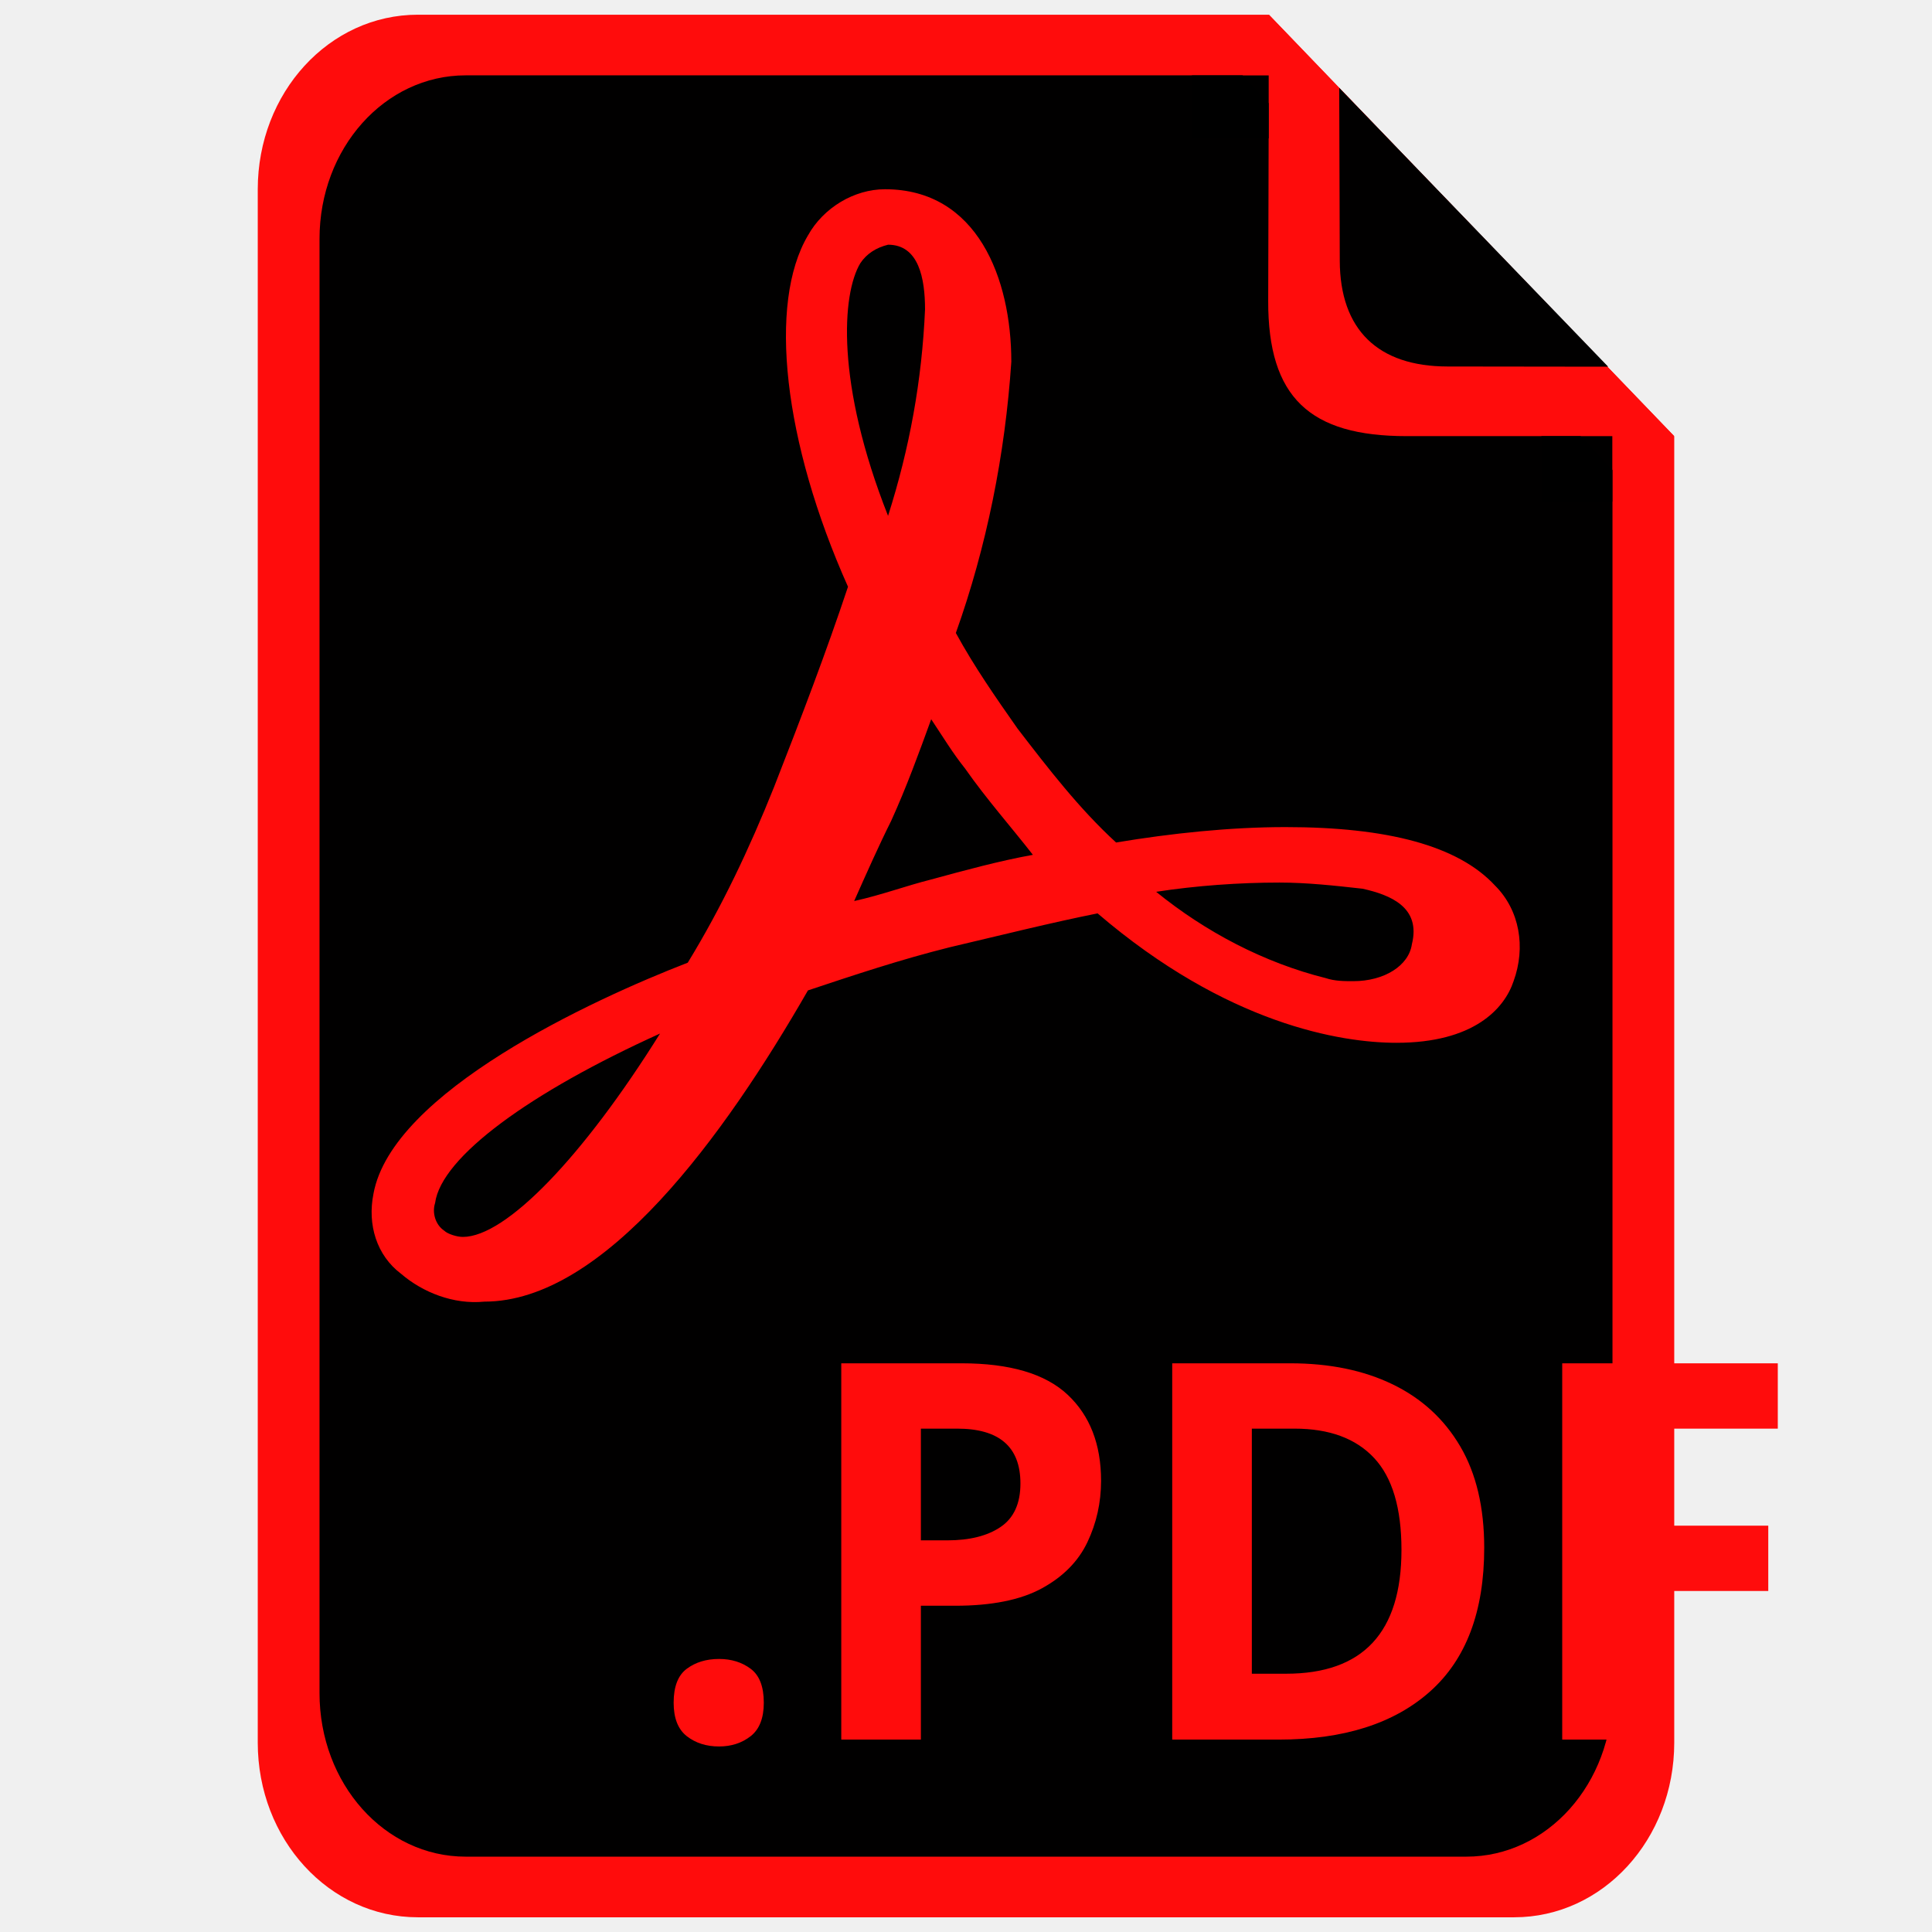
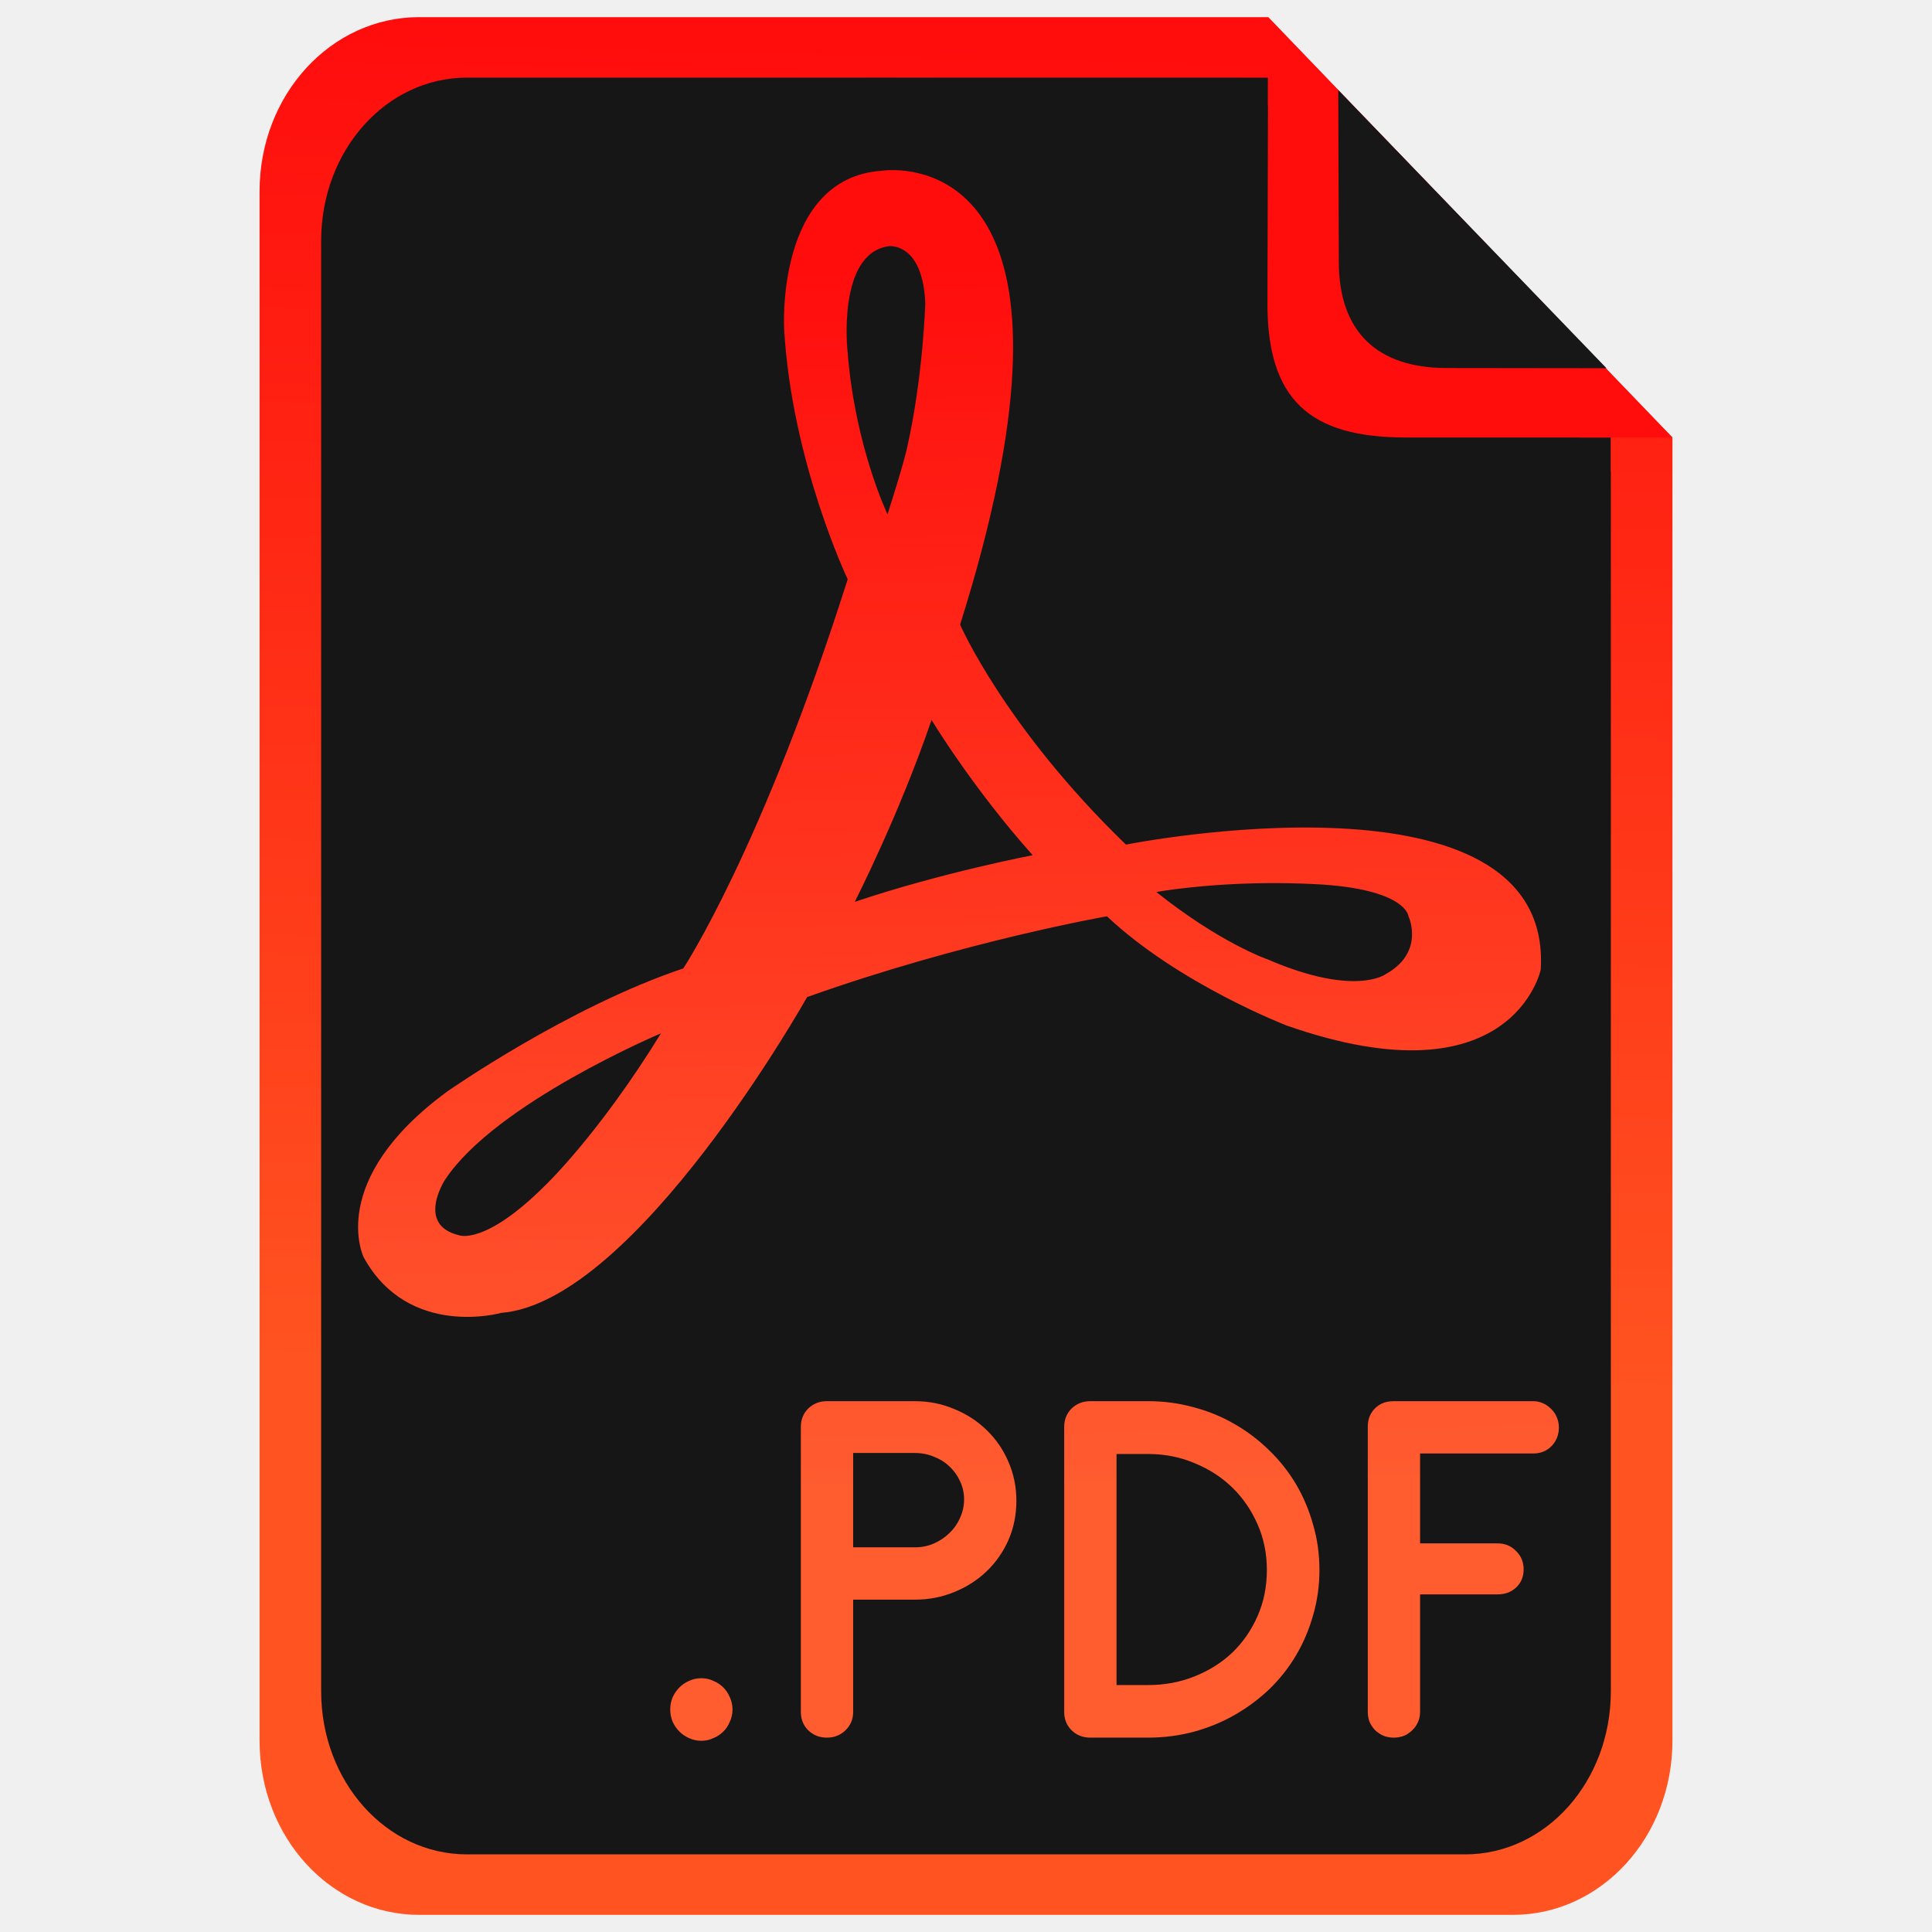
- <svg xmlns="http://www.w3.org/2000/svg" version="1.1" id="svg1" width="16" height="16" viewBox="0 0 16 16" xml:space="preserve">
-   <defs id="defs1" />
-   <g id="layer1" transform="matrix(0.03194119,0,0,0.03194119,-0.7115937,-0.1769446)" style="display:inline;stroke-width:31.308">
-     <path id="rect1" style="fill:#ff0c0c;fill-opacity:1;stroke-width:31.307" d="m 130.617,9.354 c -22.996,0 -41.509,20.201 -41.509,45.293 V 457.354 c 0,25.092 18.513,45.293 41.509,45.293 h 284.243 c 22.996,0 41.509,-20.201 41.509,-45.293 V 118.668 L 351.307,9.354 Z" />
-     <path id="path1" style="display:inline;fill:#000000;fill-opacity:0.996;stroke-width:31.307" d="m 143.011,25.074 c -20.99,0 -37.89,18.914 -37.89,42.406 V 444.52 c 0,23.493 16.899,42.406 37.89,42.406 h 259.456 c 20.99,0 37.89,-18.914 37.89,-42.406 V 127.421 L 344.456,25.074 Z" />
-     <path id="rect2" style="display:inline;fill:#ff0c0c;fill-opacity:1;stroke-width:31.307" d="m 456.369,118.619 -0.004,-0.002 L 351.295,9.424 351.091,83.526 c -0.069,25.092 10.802,35.093 35.894,35.093 z" />
-     <path id="rect3" style="fill:#000000;fill-opacity:0.996;stroke-width:31.308" d="m 369.504,28.314 0.144,44.812 c 0.058,17.97 9.957,27.414 27.927,27.437 l 41.656,0.052 z" />
-     <rect style="fill:#000000;fill-opacity:0.996;stroke-width:31.308" id="rect4" width="18.392" height="16.985" x="421.923" y="118.619" />
-     <rect style="fill:#000000;fill-opacity:0.996;stroke-width:31.308" id="rect5" width="19.902" height="16.333" x="331.317" y="25.091" />
+ <svg xmlns="http://www.w3.org/2000/svg" xmlns:xlink="http://www.w3.org/1999/xlink" version="1.1" id="svg1" width="128" height="128" viewBox="0 0 128 128" xml:space="preserve">
+   <defs id="defs1">
+     <linearGradient id="linearGradient1">
+       <stop style="stop-color:#ff0c0c;stop-opacity:1;" offset="0" id="stop1" />
+       <stop style="stop-color:#ff5421;stop-opacity:1;" offset="1" id="stop2" />
+     </linearGradient>
+     <linearGradient id="linearGradient6">
+       <stop style="stop-color:#ff0c0c;stop-opacity:1;" offset="0" id="stop6" />
+       <stop style="stop-color:#ff5c30;stop-opacity:1;" offset="1" id="stop7" />
+     </linearGradient>
+     <linearGradient xlink:href="#linearGradient1" id="linearGradient2" x1="267.142" y1="12.412" x2="258.947" y2="367.521" gradientUnits="userSpaceOnUse" />
+     <linearGradient xlink:href="#linearGradient6" id="linearGradient3" x1="246.227" y1="68.862" x2="251.69" y2="391.191" gradientUnits="userSpaceOnUse" />
+   </defs>
+   <g id="layer1" transform="matrix(0.2548788,0,0,0.2548788,-5.515287,-1.248985)" style="display:inline;stroke-width:3.923">
+     <path id="rect1" style="fill:url(#linearGradient2);fill-opacity:1;stroke-width:3.923" d="m 130.617,9.354 c -22.996,0 -41.509,20.201 -41.509,45.293 V 457.354 c 0,25.092 18.513,45.293 41.509,45.293 h 284.243 c 22.996,0 41.509,-20.201 41.509,-45.293 V 118.668 L 351.307,9.354 Z" />
+     <path id="path1" style="display:inline;fill:#171717;fill-opacity:0.996;stroke-width:3.923" d="M 143.012 25.077 C 122.022 25.077 105.119 43.991 105.119 67.484 L 105.119 444.516 C 105.119 468.009 122.022 486.923 143.012 486.923 L 402.465 486.923 C 423.455 486.923 440.358 468.009 440.358 444.516 L 440.358 127.423 L 440.312 127.377 L 440.312 118.619 L 432.105 118.619 L 351.223 32.295 L 351.223 25.092 L 344.471 25.092 L 344.456 25.077 L 143.012 25.077 z " />
+     <path id="rect2" style="display:inline;fill:#ff0c0c;fill-opacity:1;stroke-width:3.923" d="m 456.369,118.619 -0.004,-0.002 L 351.295,9.424 351.091,83.526 c -0.069,25.092 10.802,35.093 35.894,35.093 z" />
+     <path id="rect3" style="fill:#181717;fill-opacity:1;stroke-width:3.923" d="m 369.504,28.314 0.144,44.812 c 0.058,17.97 9.957,27.414 27.927,27.437 l 41.656,0.052 z" />
  </g>
-   <g id="layer2" transform="matrix(0.03194119,0,0,0.03194119,-0.04354384,-0.1477566)" style="stroke-width:31.308">
-     <g id="g4" transform="matrix(7.989333,0,0,7.989333,3.919265,-36.58727)" style="stroke-width:3.919">
-       <path d="M 48.2,33.9 C 47,32.6 44.7,32 41.4,32 c -1.8,0 -3.7,0.2 -5.5,0.5 -1.2,-1.1 -2.2,-2.4 -3.2,-3.7 -0.7,-1 -1.4,-2 -2,-3.1 1,-2.8 1.6,-5.8 1.8,-8.8 0,-2.7 -1.1,-5.6 -4.1,-5.6 -1,0 -2,0.6 -2.5,1.5 -1.3,2.2 -0.8,6.7 1.3,11.4 -0.7,2.1 -1.5,4.2 -2.4,6.5 -0.8,2 -1.7,3.9 -2.8,5.7 -3.1,1.2 -9.6,4.2 -10.2,7.5 -0.2,1 0.1,2 0.9,2.6 0.7,0.6 1.7,1 2.7,0.9 3.9,0 7.8,-5.4 10.5,-10.1 1.5,-0.5 3,-1 4.6,-1.4 1.7,-0.4 3.3,-0.8 4.8,-1.1 4.2,3.6 7.9,4.2 9.7,4.2 2.5,0 3.5,-1.1 3.8,-2 0.4,-1.1 0.2,-2.3 -0.6,-3.1 z m -2.7,1.9 c -0.1,0.7 -0.9,1.2 -1.9,1.2 -0.3,0 -0.6,0 -0.9,-0.1 -2,-0.5 -3.9,-1.5 -5.5,-2.8 1.3,-0.2 2.7,-0.3 4,-0.3 0.9,0 1.8,0.1 2.7,0.2 0.9,0.2 1.9,0.6 1.6,1.8 z M 27.6,13.7 c 0.2,-0.3 0.5,-0.5 0.9,-0.6 1,0 1.2,1.1 1.2,2.1 -0.1,2.3 -0.5,4.5 -1.2,6.7 -1.7,-4.3 -1.5,-7.2 -0.9,-8.2 z m 5.6,19.2 c -1.1,0.2 -2.2,0.5 -3.3,0.8 -0.8,0.2 -1.6,0.5 -2.5,0.7 0.4,-0.9 0.8,-1.8 1.2,-2.6 0.5,-1.1 0.9,-2.2 1.3,-3.3 0.4,0.6 0.7,1.1 1.1,1.6 0.7,1 1.5,1.9 2.2,2.8 z m -12.1,5.8 c -2.5,4 -5,6.6 -6.4,6.6 -0.2,0 -0.5,-0.1 -0.6,-0.2 -0.3,-0.2 -0.4,-0.6 -0.3,-0.9 0.2,-1.5 3.1,-3.6 7.3,-5.5 z" fill="#fff" id="path2" style="fill:#ff0c0c;fill-opacity:1;stroke-width:3.919" />
-     </g>
-     <text xml:space="preserve" style="font-style:normal;font-variant:normal;font-weight:normal;font-stretch:normal;font-size:136.643px;line-height:1;font-family:Cantarell;-inkscape-font-specification:Cantarell;fill:#ff0c0c;fill-opacity:1;stroke-width:31.308" x="168.243" y="455.66" id="text5">
-       <tspan id="tspan5" x="168.243" y="455.66" style="font-style:normal;font-variant:normal;font-weight:600;font-stretch:normal;line-height:1;font-family:'Antipasto Pro';-inkscape-font-specification:'Antipasto Pro Semi-Bold';fill:#ff0c0c;fill-opacity:1;stroke-width:31.308">.PDF</tspan>
-     </text>
+   <g id="layer2" transform="matrix(0.2548788,0,0,0.2548788,-0.1844967,-1.016076)" style="stroke-width:3.923;fill-opacity:1;fill:url(#linearGradient3)">
+     <path id="text5" style="font-style:normal;font-variant:normal;font-weight:normal;font-stretch:normal;font-size:136.643px;line-height:1;font-family:Cantarell;-inkscape-font-specification:Cantarell;fill:url(#linearGradient3);fill-opacity:1;stroke-width:3.923" d="M 232.467 48.202 C 230.89 48.217 229.946 48.37 229.946 48.37 C 202.291 50.277 204.551 89.513 204.551 89.513 C 206.529 124.034 221.072 154.556 221.072 154.556 C 198.775 224.812 178.343 255.715 178.343 255.715 C 148.314 265.783 117.025 287.677 117.025 287.677 C 85.377 310.871 95.269 330.827 95.269 330.827 C 106.958 352.043 130.956 345.264 130.956 345.264 C 166.049 342.467 210.52 263.163 210.52 263.163 C 251.208 248.669 288.46 242.166 288.46 242.166 C 307.161 259.787 335.212 270.573 335.212 270.573 C 393.832 291.07 401.221 256.044 401.221 256.044 C 404.526 201.376 293.395 223.53 293.395 223.53 C 261.862 193.018 250.291 166.349 250.291 166.349 C 285.448 54.66 243.502 48.097 232.467 48.202 z M 232.137 67.957 C 233.832 67.962 240.643 68.854 241.241 82.746 C 241.241 82.746 240.715 101.767 236.49 120.479 C 236.49 120.479 235.858 123.778 231.425 137.682 C 231.425 137.682 222.973 120.063 221.041 95.436 C 221.041 95.436 218.182 69.858 231.754 67.98 C 231.754 67.98 231.895 67.956 232.137 67.957 z M 242.873 191.124 C 242.873 191.124 253.458 208.704 269.165 226.289 C 269.165 226.289 245.781 230.729 222.904 238.412 C 222.904 238.412 234.337 216.049 242.873 191.124 z M 329.978 233.546 C 333.92 233.508 338.149 233.582 342.599 233.806 C 366.33 235.001 366.844 242.166 366.844 242.166 C 366.844 242.166 371.239 251.513 360.867 257.232 C 360.867 257.232 352.907 263.171 330.2 253.354 C 330.2 253.354 318.008 249.19 301.288 235.852 C 301.288 235.852 312.896 233.708 329.978 233.546 z M 172.535 272.588 C 156.355 298.904 142.412 312.152 142.412 312.152 C 126.648 327.883 119.998 325.064 119.998 325.064 C 108.791 322.361 116.381 310.681 116.381 310.681 C 129.435 290.771 172.535 272.588 172.535 272.588 z M 215.654 368.207 C 213.741 368.207 212.125 368.847 210.804 370.122 C 209.528 371.398 208.896 372.991 208.896 374.904 L 208.896 448.967 C 208.896 450.88 209.528 452.473 210.804 453.748 C 212.125 455.024 213.741 455.664 215.654 455.664 C 217.567 455.664 219.184 455.024 220.505 453.748 C 221.826 452.473 222.49 450.88 222.49 448.967 L 222.49 419.794 L 238.544 419.794 C 242.187 419.794 245.608 419.13 248.797 417.809 C 252.031 416.488 254.827 414.692 257.195 412.414 C 259.609 410.091 261.499 407.381 262.866 404.284 C 264.232 401.141 264.92 397.744 264.92 394.1 C 264.92 390.502 264.232 387.135 262.866 383.992 C 261.499 380.804 259.609 378.047 257.195 375.724 C 254.827 373.401 252.031 371.581 248.797 370.26 C 245.608 368.894 242.187 368.207 238.544 368.207 L 215.654 368.207 z M 284.115 368.207 C 282.202 368.207 280.585 368.847 279.265 370.122 C 277.989 371.398 277.349 372.991 277.349 374.904 L 277.349 448.967 C 277.349 450.88 277.989 452.473 279.265 453.748 C 280.585 455.024 282.202 455.664 284.115 455.664 L 299.15 455.664 C 303.249 455.664 307.186 455.156 310.966 454.154 C 314.792 453.107 318.346 451.654 321.625 449.787 C 324.905 447.919 327.912 445.685 330.645 443.089 C 333.378 440.447 335.697 437.511 337.61 434.277 C 339.523 431.043 341.007 427.559 342.055 423.824 C 343.148 420.09 343.695 416.169 343.695 412.069 C 343.695 407.97 343.148 404.057 342.055 400.322 C 341.007 396.542 339.523 393.035 337.61 389.801 C 335.697 386.567 333.378 383.63 330.645 380.989 C 327.912 378.301 324.905 376.021 321.625 374.153 C 318.346 372.24 314.792 370.78 310.966 369.778 C 307.186 368.73 303.249 368.207 299.15 368.207 L 284.115 368.207 z M 363.028 368.207 C 361.799 368.207 360.752 368.418 359.887 368.827 C 359.067 369.237 358.379 369.761 357.833 370.398 C 357.286 371.036 356.88 371.739 356.607 372.513 C 356.379 373.288 356.262 374.037 356.262 374.766 L 356.262 448.967 C 356.262 449.923 356.426 450.806 356.745 451.626 C 357.109 452.4 357.586 453.111 358.178 453.748 C 358.815 454.34 359.542 454.817 360.362 455.181 C 361.181 455.5 362.072 455.664 363.028 455.664 C 363.985 455.664 364.875 455.5 365.695 455.181 C 366.515 454.817 367.218 454.34 367.81 453.748 C 368.448 453.156 368.948 452.446 369.312 451.626 C 369.676 450.806 369.856 449.923 369.856 448.967 L 369.856 418.422 L 390.017 418.422 C 391.93 418.422 393.524 417.836 394.799 416.652 C 396.12 415.422 396.776 413.845 396.776 411.932 C 396.776 410.019 396.12 408.425 394.799 407.15 C 393.524 405.829 391.93 405.173 390.017 405.173 L 369.856 405.173 L 369.856 381.808 L 399.236 381.808 C 401.149 381.808 402.742 381.168 404.017 379.893 C 405.293 378.572 405.933 376.955 405.933 375.042 C 405.933 374.086 405.754 373.195 405.389 372.375 C 405.07 371.556 404.586 370.853 403.949 370.26 C 403.356 369.623 402.653 369.123 401.834 368.758 C 401.059 368.394 400.192 368.207 399.236 368.207 L 363.028 368.207 z M 222.49 381.671 L 238.544 381.671 C 240.274 381.671 241.915 381.991 243.463 382.628 C 245.012 383.221 246.355 384.056 247.494 385.15 C 248.678 386.243 249.615 387.547 250.299 389.05 C 250.982 390.507 251.325 392.077 251.325 393.763 C 251.325 395.402 250.982 396.972 250.299 398.475 C 249.661 399.978 248.747 401.298 247.563 402.437 C 246.424 403.576 245.081 404.49 243.532 405.173 C 241.984 405.856 240.343 406.192 238.613 406.192 L 222.49 406.192 L 222.49 381.671 z M 290.951 381.939 L 299.556 381.939 C 303.792 381.984 307.752 382.804 311.441 384.399 C 315.176 385.947 318.41 388.064 321.143 390.751 C 323.875 393.438 326.039 396.609 327.633 400.253 C 329.227 403.897 330.032 407.834 330.032 412.069 C 330.032 416.397 329.227 420.38 327.633 424.024 C 326.039 427.668 323.86 430.838 321.081 433.526 C 318.303 436.168 315.023 438.237 311.242 439.74 C 307.507 441.243 303.493 441.993 299.211 441.993 L 290.951 441.993 L 290.951 381.939 z M 183.003 440.223 C 181.909 440.223 180.863 440.45 179.861 440.905 C 178.904 441.315 178.061 441.885 177.332 442.614 C 176.603 443.343 176.01 444.202 175.554 445.204 C 175.144 446.206 174.941 447.26 174.941 448.354 C 174.941 449.447 175.144 450.493 175.554 451.495 C 176.01 452.497 176.603 453.357 177.332 454.085 C 178.061 454.814 178.904 455.384 179.861 455.794 C 180.863 456.25 181.909 456.484 183.003 456.484 C 184.141 456.484 185.188 456.25 186.144 455.794 C 187.146 455.384 188.013 454.814 188.742 454.085 C 189.471 453.357 190.041 452.497 190.451 451.495 C 190.906 450.493 191.133 449.447 191.133 448.354 C 191.133 447.26 190.906 446.206 190.451 445.204 C 190.041 444.202 189.471 443.343 188.742 442.614 C 188.013 441.885 187.146 441.315 186.144 440.905 C 185.188 440.45 184.141 440.223 183.003 440.223 z " />
  </g>
-   <path style="display:none;fill:#010000;fill-opacity:1;stroke:#3a3a3a;stroke-width:0.378;stroke-linecap:round;stroke-linejoin:round;stroke-opacity:0" d="m 229.6,53.723 c 0,0 58.585,-9.354 19.692,114.215 0,0 11.2,25.815 41.723,55.354 0,0 107.569,-21.446 104.369,31.477 0,0 -7.15,33.904 -63.893,14.062 0,0 -27.153,-10.443 -45.255,-27.501 0,0 -36.052,6.301 -75.437,20.331 0,0 -43.046,76.769 -77.015,79.477 0,0 -23.237,6.562 -34.55,-13.976 0,0 -9.573,-19.32 21.061,-41.774 0,0 30.286,-21.191 59.353,-30.939 0,0 19.777,-29.916 41.36,-97.929 0,0 -14.077,-29.546 -15.991,-62.965 0,0 -2.187,-37.986 24.583,-39.833 z" id="path3" />
-   <path style="display:none;fill:#ffcbcb;fill-opacity:0.456;stroke:#3a3a3a;stroke-width:0.378;stroke-linecap:round;stroke-linejoin:round;stroke-opacity:0" d="m 172.492,272.569 c 0,0 -43.077,18.215 -56.123,38.154 0,0 -7.585,11.692 3.615,14.4 0,0 6.646,2.823 22.4,-12.931 0,0 13.938,-13.269 30.108,-39.623 z" id="path4" />
</svg>
